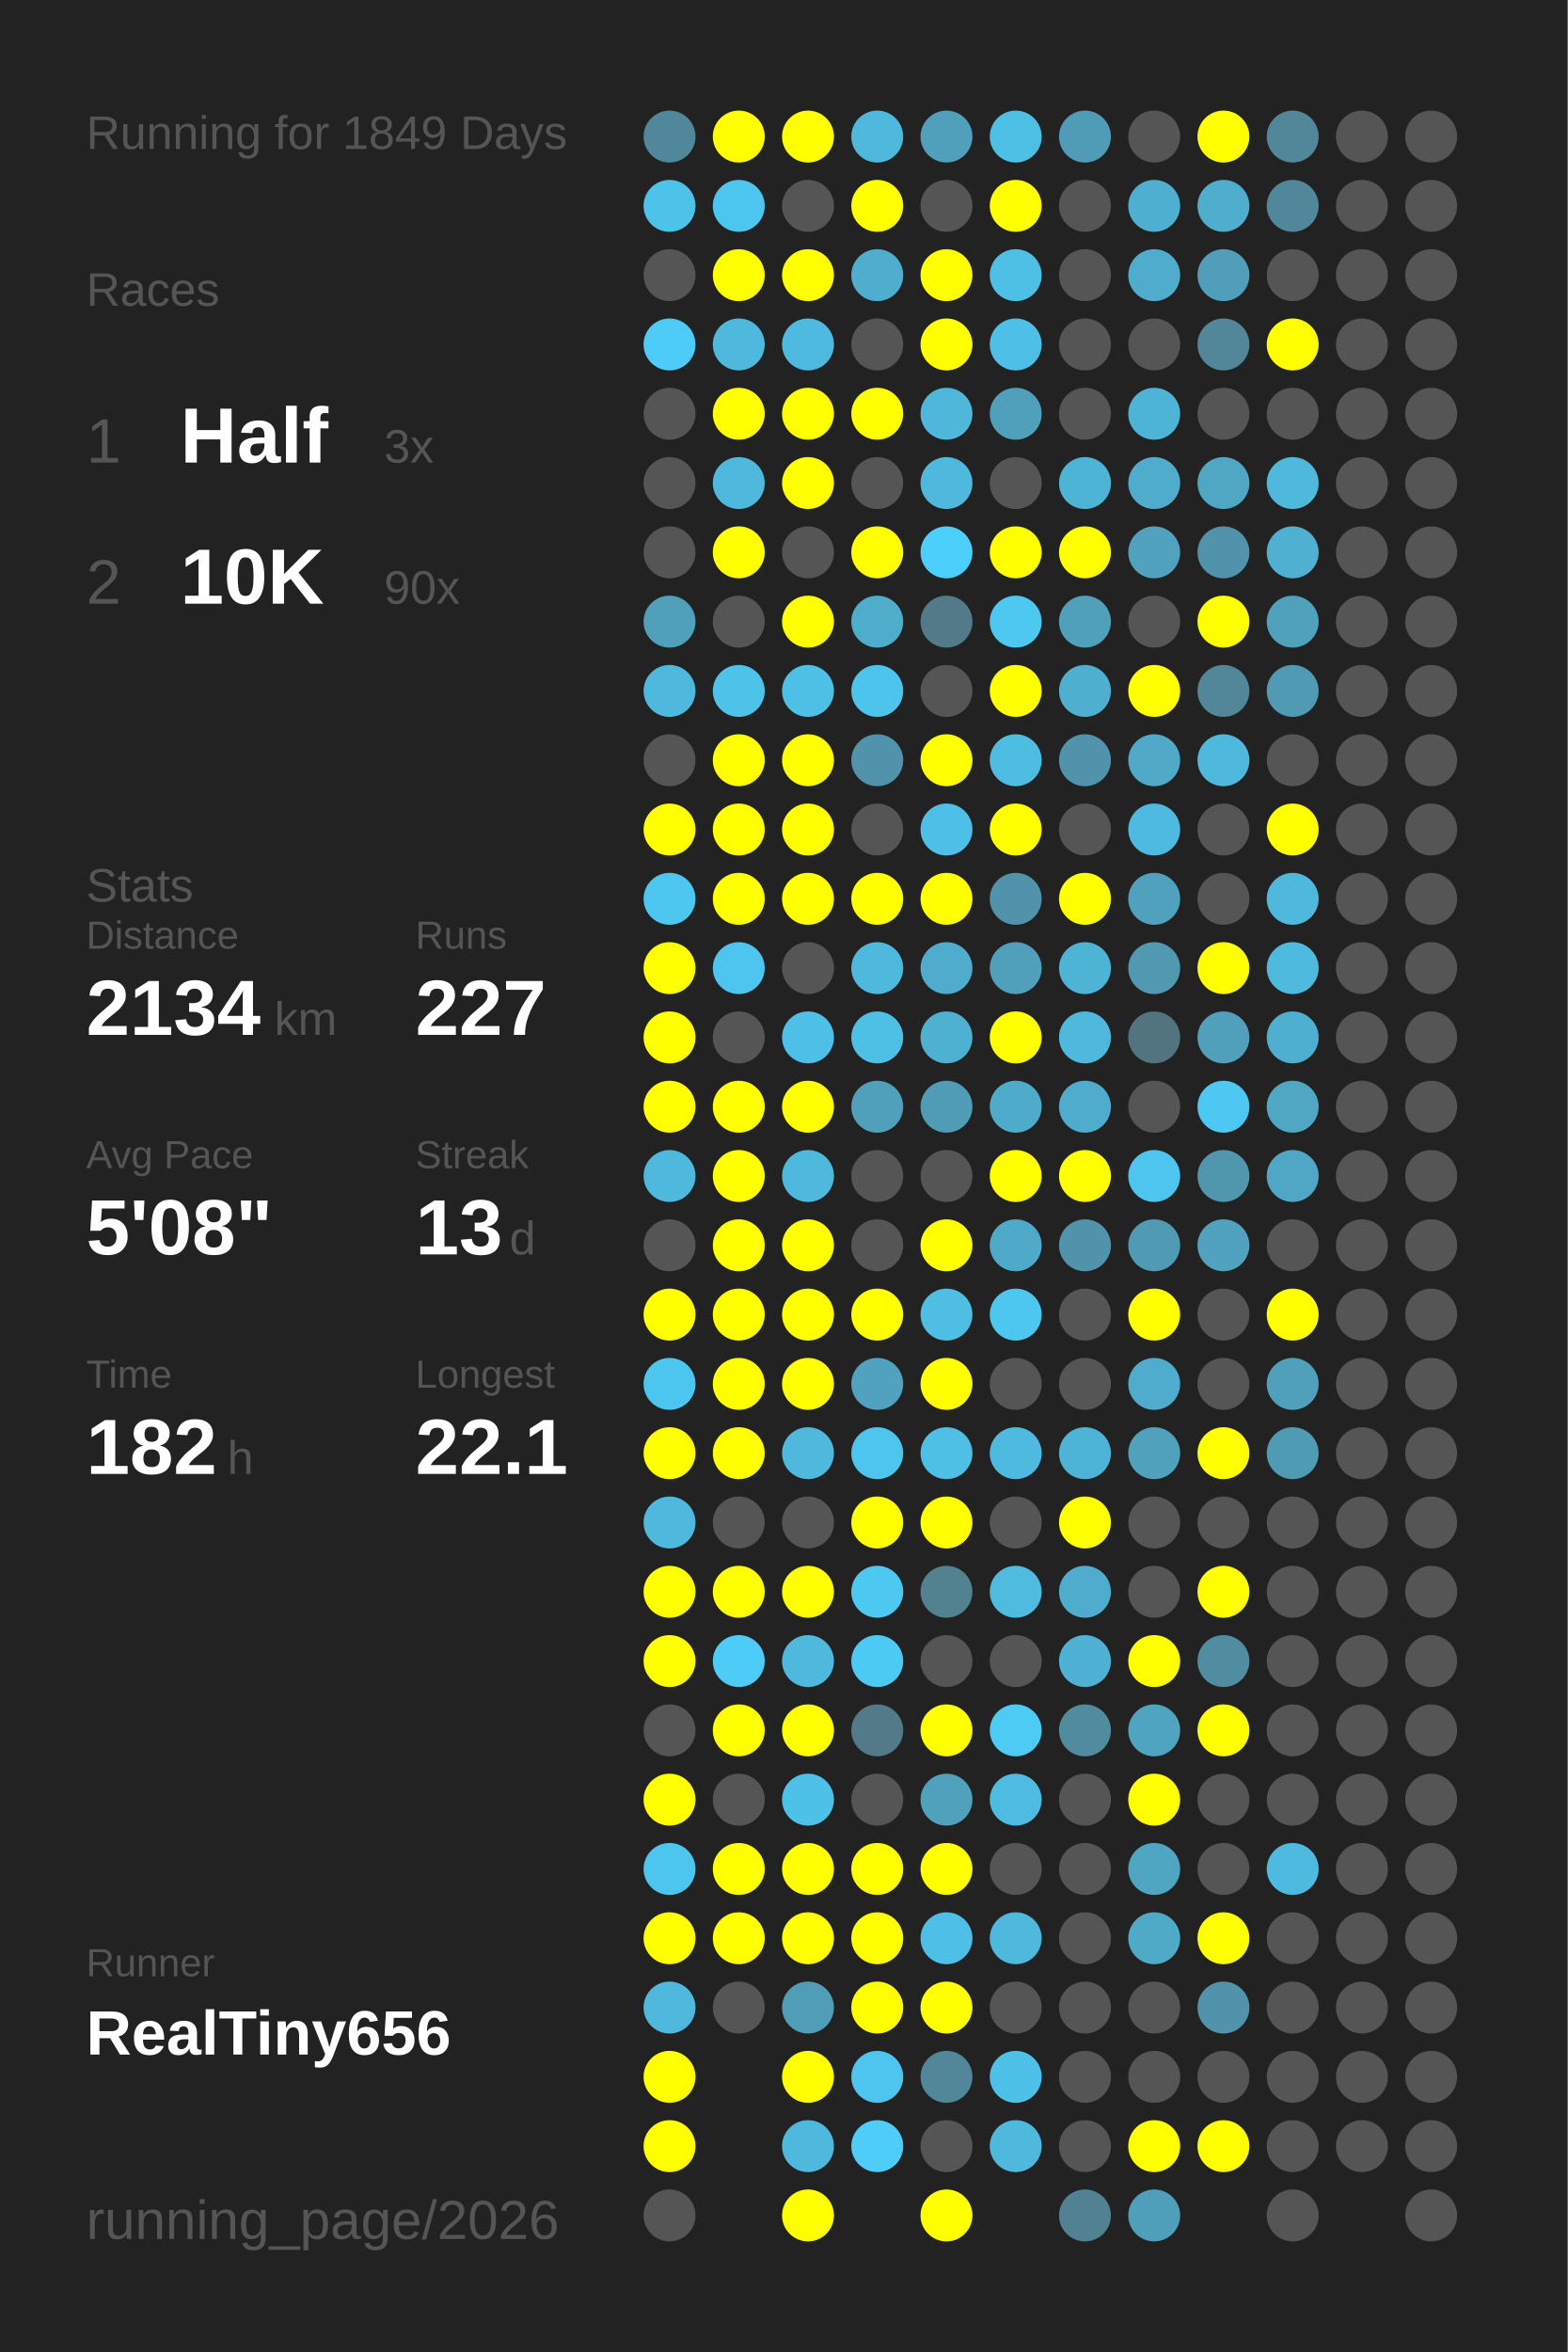
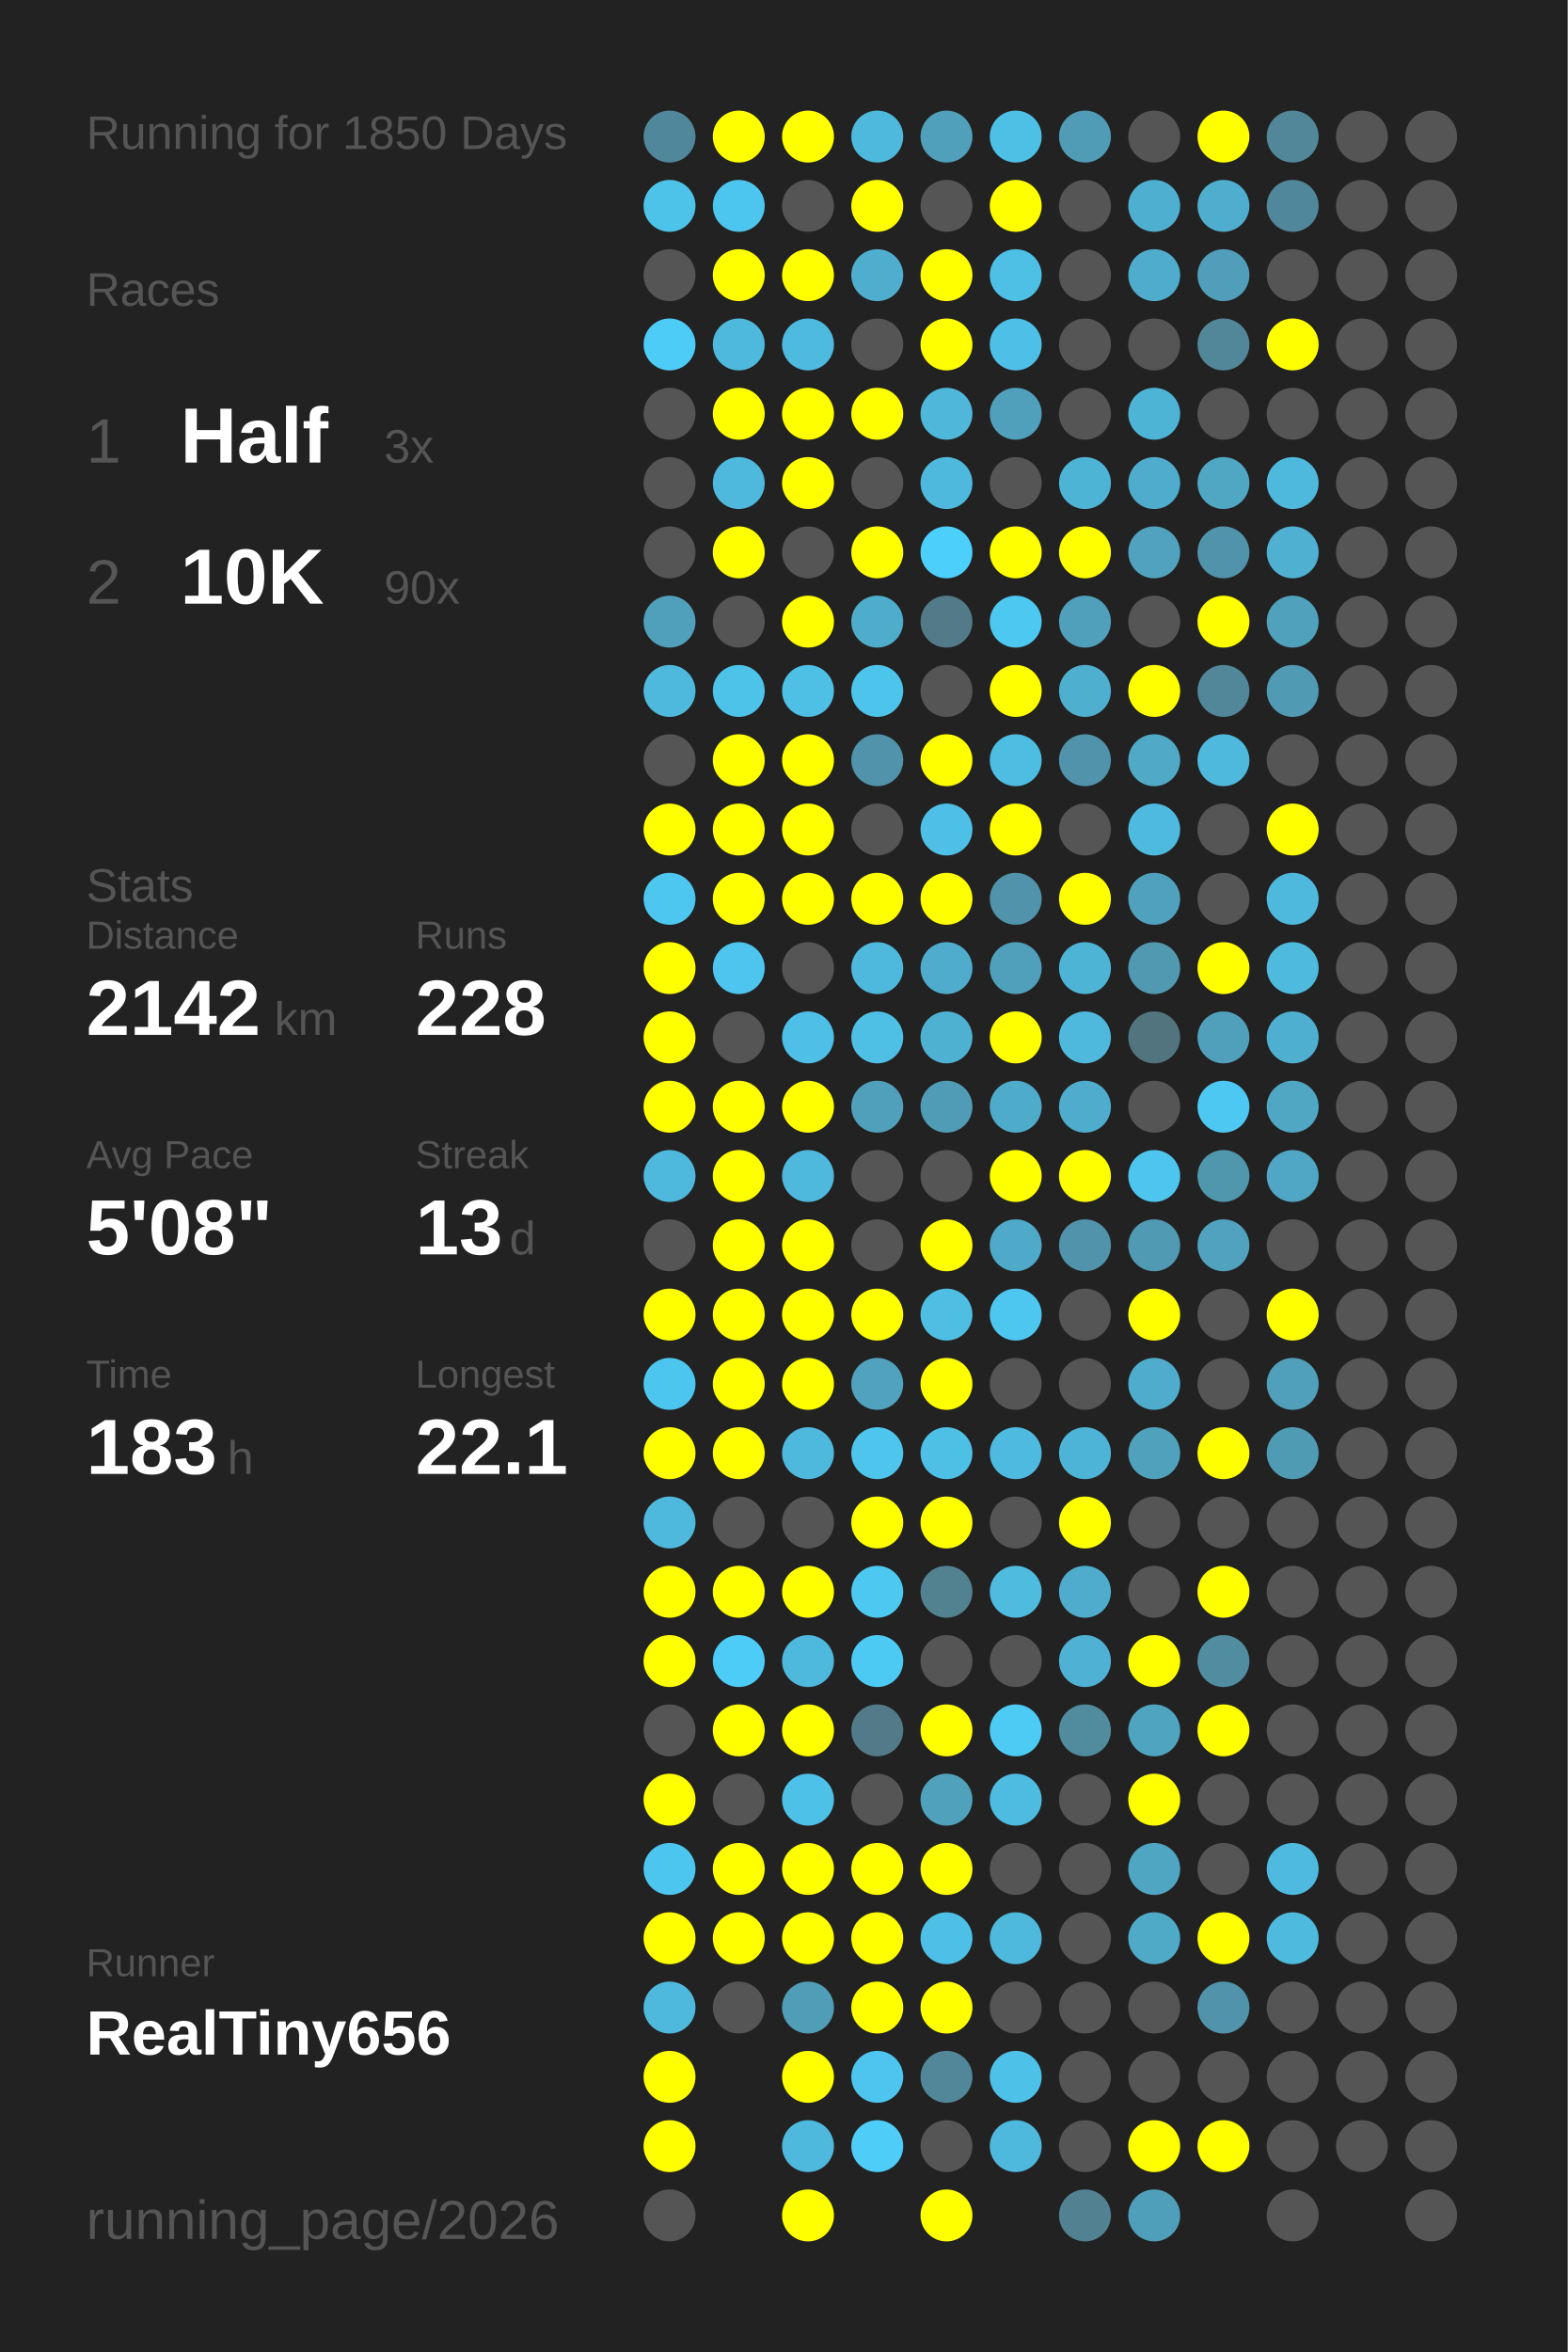
<svg xmlns="http://www.w3.org/2000/svg" baseProfile="full" height="300mm" version="1.1" viewBox="0,0,200,300" width="200mm">
  <defs />
  <rect fill="#222222" height="300" width="200" x="0" y="0" />
-   <text fill="#555555" style="font-size:6px; font-family:Arial;" x="11" y="19">Running for 1849 Days</text>
+   <text fill="#555555" style="font-size:6px; font-family:Arial;" x="11" y="19">Running for 1850 Days</text>
  <text fill="#555555" style="font-size:6px; font-family:Arial;" x="11" y="39">Races</text>
  <text fill="#555555" style="font-size:8px; font-family:Arial;" x="11" y="59">1</text>
  <text fill="#FFFFFF" style="font-size:10px; font-family:Arial; font-weight:bold;" x="23" y="59">Half</text>
  <text fill="#555555" style="font-size:6px; font-family:Arial;" x="49" y="59">3x</text>
  <text fill="#555555" style="font-size:8px; font-family:Arial;" x="11" y="77">2</text>
  <text fill="#FFFFFF" style="font-size:10px; font-family:Arial; font-weight:bold;" x="23" y="77">10K</text>
  <text fill="#555555" style="font-size:6px; font-family:Arial;" x="49" y="77">90x</text>
  <text fill="#555555" style="font-size:6px; font-family:Arial;" x="11" y="115">Stats</text>
  <text fill="#555555" style="font-size:5px; font-family:Arial;" x="11" y="121">Distance</text>
-   <text fill="#FFFFFF" style="font-size:10px; font-family:Arial; font-weight:bold;" x="11" y="132">2134</text>
+   <text fill="#FFFFFF" style="font-size:10px; font-family:Arial; font-weight:bold;" x="11" y="132">2142</text>
  <text fill="#555555" style="font-size:6px; font-family:Arial;" x="35" y="132">km</text>
  <text fill="#555555" style="font-size:5px; font-family:Arial;" x="53" y="121">Runs</text>
-   <text fill="#FFFFFF" style="font-size:10px; font-family:Arial; font-weight:bold;" x="53" y="132">227</text>
+   <text fill="#FFFFFF" style="font-size:10px; font-family:Arial; font-weight:bold;" x="53" y="132">228</text>
  <text fill="#555555" style="font-size:5px; font-family:Arial;" x="11" y="149">Avg Pace</text>
  <text fill="#FFFFFF" style="font-size:10px; font-family:Arial; font-weight:bold;" x="11" y="160">5'08"</text>
  <text fill="#555555" style="font-size:5px; font-family:Arial;" x="53" y="149">Streak</text>
  <text fill="#FFFFFF" style="font-size:10px; font-family:Arial; font-weight:bold;" x="53" y="160">13</text>
  <text fill="#555555" style="font-size:6px; font-family:Arial;" x="65" y="160">d</text>
  <text fill="#555555" style="font-size:5px; font-family:Arial;" x="11" y="177">Time</text>
-   <text fill="#FFFFFF" style="font-size:10px; font-family:Arial; font-weight:bold;" x="11" y="188">182</text>
+   <text fill="#FFFFFF" style="font-size:10px; font-family:Arial; font-weight:bold;" x="11" y="188">183</text>
  <text fill="#555555" style="font-size:6px; font-family:Arial;" x="29" y="188">h</text>
  <text fill="#555555" style="font-size:5px; font-family:Arial;" x="53" y="177">Longest</text>
  <text fill="#FFFFFF" style="font-size:10px; font-family:Arial; font-weight:bold;" x="53" y="188">22.1</text>
  <text fill="#555555" style="font-size:5px; font-family:Arial;" x="11" y="252.065">Runner</text>
  <text fill="#FFFFFF" style="font-size:8px; font-family:Arial; font-weight:bold;" x="11" y="262.065">RealTiny656</text>
  <text fill="#555555" style="font-size:7px; font-family:Arial;" x="11" y="285.581">running_page/2026</text>
  <circle cx="85.417" cy="17.419" fill="#51879a" r="3.312" />
  <circle cx="85.417" cy="26.258" fill="#4dc3ea" r="3.312" />
  <circle cx="85.417" cy="35.097" fill="#555555" r="3.312" />
  <circle cx="85.417" cy="43.935" fill="#4dccf7" r="3.312" />
  <circle cx="85.417" cy="52.774" fill="#555555" r="3.312" />
  <circle cx="85.417" cy="61.613" fill="#555555" r="3.312" />
  <circle cx="85.417" cy="70.452" fill="#555555" r="3.312" />
  <circle cx="85.417" cy="79.29" fill="#50a0bb" r="3.312" />
  <circle cx="85.417" cy="88.129" fill="#4eb9dd" r="3.312" />
  <circle cx="85.417" cy="96.968" fill="#555555" r="3.312" />
  <circle cx="85.417" cy="105.806" fill="#FFFF00" r="3.312" />
  <circle cx="85.417" cy="114.645" fill="#4dc7f0" r="3.312" />
  <circle cx="85.417" cy="123.484" fill="#FFFF00" r="3.312" />
  <circle cx="85.417" cy="132.323" fill="#FFFF00" r="3.312" />
  <circle cx="85.417" cy="141.161" fill="#FFFF00" r="3.312" />
  <circle cx="85.417" cy="150" fill="#4eb9dd" r="3.312" />
  <circle cx="85.417" cy="158.839" fill="#555555" r="3.312" />
  <circle cx="85.417" cy="167.677" fill="#FFFF00" r="3.312" />
  <circle cx="85.417" cy="176.516" fill="#4dc6ef" r="3.312" />
  <circle cx="85.417" cy="185.355" fill="#FFFF00" r="3.312" />
  <circle cx="85.417" cy="194.194" fill="#4eb9dd" r="3.312" />
  <circle cx="85.417" cy="203.032" fill="#FFFF00" r="3.312" />
  <circle cx="85.417" cy="211.871" fill="#FFFF00" r="3.312" />
  <circle cx="85.417" cy="220.71" fill="#555555" r="3.312" />
  <circle cx="85.417" cy="229.548" fill="#FFFF00" r="3.312" />
  <circle cx="85.417" cy="238.387" fill="#4dc6ef" r="3.312" />
  <circle cx="85.417" cy="247.226" fill="#FFFF00" r="3.312" />
  <circle cx="85.417" cy="256.065" fill="#4eb9dd" r="3.312" />
  <circle cx="85.417" cy="264.903" fill="#FFFF00" r="3.312" />
  <circle cx="85.417" cy="273.742" fill="#FFFF00" r="3.312" />
  <circle cx="85.417" cy="282.581" fill="#555555" r="3.312" />
  <circle cx="94.25" cy="17.419" fill="#FFFF00" r="3.312" />
  <circle cx="94.25" cy="26.258" fill="#4dc6ef" r="3.312" />
  <circle cx="94.25" cy="35.097" fill="#FFFF00" r="3.312" />
  <circle cx="94.25" cy="43.935" fill="#4eb9dd" r="3.312" />
  <circle cx="94.25" cy="52.774" fill="#FFFF00" r="3.312" />
  <circle cx="94.25" cy="61.613" fill="#4eb9dd" r="3.312" />
  <circle cx="94.25" cy="70.452" fill="#FFFF00" r="3.312" />
  <circle cx="94.25" cy="79.29" fill="#555555" r="3.312" />
  <circle cx="94.25" cy="88.129" fill="#4dc3ea" r="3.312" />
  <circle cx="94.25" cy="96.968" fill="#FFFF00" r="3.312" />
  <circle cx="94.25" cy="105.806" fill="#FFFF00" r="3.312" />
  <circle cx="94.25" cy="114.645" fill="#FFFF00" r="3.312" />
  <circle cx="94.25" cy="123.484" fill="#4dc5ee" r="3.312" />
  <circle cx="94.25" cy="132.323" fill="#555555" r="3.312" />
  <circle cx="94.25" cy="141.161" fill="#FFFF00" r="3.312" />
  <circle cx="94.25" cy="150" fill="#FFFF00" r="3.312" />
  <circle cx="94.25" cy="158.839" fill="#FFFF00" r="3.312" />
  <circle cx="94.25" cy="167.677" fill="#FFFF00" r="3.312" />
  <circle cx="94.25" cy="176.516" fill="#FFFF00" r="3.312" />
  <circle cx="94.25" cy="185.355" fill="#FFFF00" r="3.312" />
  <circle cx="94.25" cy="194.194" fill="#555555" r="3.312" />
  <circle cx="94.25" cy="203.032" fill="#FFFF00" r="3.312" />
  <circle cx="94.25" cy="211.871" fill="#4dccf7" r="3.312" />
  <circle cx="94.25" cy="220.71" fill="#FFFF00" r="3.312" />
  <circle cx="94.25" cy="229.548" fill="#555555" r="3.312" />
  <circle cx="94.25" cy="238.387" fill="#FFFF00" r="3.312" />
  <circle cx="94.25" cy="247.226" fill="#FFFF00" r="3.312" />
  <circle cx="94.25" cy="256.065" fill="#555555" r="3.312" />
  <circle cx="103.083" cy="17.419" fill="#FFFF00" r="3.312" />
  <circle cx="103.083" cy="26.258" fill="#555555" r="3.312" />
  <circle cx="103.083" cy="35.097" fill="#FFFF00" r="3.312" />
  <circle cx="103.083" cy="43.935" fill="#4ebadf" r="3.312" />
  <circle cx="103.083" cy="52.774" fill="#FFFF00" r="3.312" />
  <circle cx="103.083" cy="61.613" fill="#FFFF00" r="3.312" />
  <circle cx="103.083" cy="70.452" fill="#555555" r="3.312" />
  <circle cx="103.083" cy="79.29" fill="#FFFF00" r="3.312" />
  <circle cx="103.083" cy="88.129" fill="#4ebfe5" r="3.312" />
  <circle cx="103.083" cy="96.968" fill="#FFFF00" r="3.312" />
  <circle cx="103.083" cy="105.806" fill="#FFFF00" r="3.312" />
  <circle cx="103.083" cy="114.645" fill="#FFFF00" r="3.312" />
  <circle cx="103.083" cy="123.484" fill="#555555" r="3.312" />
  <circle cx="103.083" cy="132.323" fill="#4ec0e7" r="3.312" />
  <circle cx="103.083" cy="141.161" fill="#FFFF00" r="3.312" />
  <circle cx="103.083" cy="150" fill="#4eb9dd" r="3.312" />
  <circle cx="103.083" cy="158.839" fill="#FFFF00" r="3.312" />
  <circle cx="103.083" cy="167.677" fill="#FFFF00" r="3.312" />
  <circle cx="103.083" cy="176.516" fill="#FFFF00" r="3.312" />
  <circle cx="103.083" cy="185.355" fill="#4eb9dd" r="3.312" />
  <circle cx="103.083" cy="194.194" fill="#555555" r="3.312" />
  <circle cx="103.083" cy="203.032" fill="#FFFF00" r="3.312" />
  <circle cx="103.083" cy="211.871" fill="#4eb9dd" r="3.312" />
  <circle cx="103.083" cy="220.71" fill="#FFFF00" r="3.312" />
  <circle cx="103.083" cy="229.548" fill="#4ec1e8" r="3.312" />
  <circle cx="103.083" cy="238.387" fill="#FFFF00" r="3.312" />
  <circle cx="103.083" cy="247.226" fill="#FFFF00" r="3.312" />
  <circle cx="103.083" cy="256.065" fill="#509db7" r="3.312" />
  <circle cx="103.083" cy="264.903" fill="#FFFF00" r="3.312" />
  <circle cx="103.083" cy="273.742" fill="#4eb9dd" r="3.312" />
  <circle cx="103.083" cy="282.581" fill="#FFFF00" r="3.312" />
  <circle cx="111.917" cy="17.419" fill="#4eb9dd" r="3.312" />
  <circle cx="111.917" cy="26.258" fill="#FFFF00" r="3.312" />
  <circle cx="111.917" cy="35.097" fill="#4faece" r="3.312" />
  <circle cx="111.917" cy="43.935" fill="#555555" r="3.312" />
  <circle cx="111.917" cy="52.774" fill="#FFFF00" r="3.312" />
  <circle cx="111.917" cy="61.613" fill="#555555" r="3.312" />
  <circle cx="111.917" cy="70.452" fill="#FFFF00" r="3.312" />
  <circle cx="111.917" cy="79.29" fill="#4fadcc" r="3.312" />
  <circle cx="111.917" cy="88.129" fill="#4dc4eb" r="3.312" />
  <circle cx="111.917" cy="96.968" fill="#5093aa" r="3.312" />
  <circle cx="111.917" cy="105.806" fill="#555555" r="3.312" />
  <circle cx="111.917" cy="114.645" fill="#FFFF00" r="3.312" />
  <circle cx="111.917" cy="123.484" fill="#4eb9dd" r="3.312" />
  <circle cx="111.917" cy="132.323" fill="#4ebfe5" r="3.312" />
  <circle cx="111.917" cy="141.161" fill="#50a0bb" r="3.312" />
  <circle cx="111.917" cy="150" fill="#555555" r="3.312" />
  <circle cx="111.917" cy="158.839" fill="#555555" r="3.312" />
  <circle cx="111.917" cy="167.677" fill="#FFFF00" r="3.312" />
  <circle cx="111.917" cy="176.516" fill="#50a2be" r="3.312" />
  <circle cx="111.917" cy="185.355" fill="#4dc5ed" r="3.312" />
  <circle cx="111.917" cy="194.194" fill="#FFFF00" r="3.312" />
  <circle cx="111.917" cy="203.032" fill="#4dc8f1" r="3.312" />
  <circle cx="111.917" cy="211.871" fill="#4dcaf4" r="3.312" />
  <circle cx="111.917" cy="220.71" fill="#527a88" r="3.312" />
  <circle cx="111.917" cy="229.548" fill="#555555" r="3.312" />
  <circle cx="111.917" cy="238.387" fill="#FFFF00" r="3.312" />
  <circle cx="111.917" cy="247.226" fill="#FFFF00" r="3.312" />
  <circle cx="111.917" cy="256.065" fill="#FFFF00" r="3.312" />
  <circle cx="111.917" cy="264.903" fill="#4dc5ee" r="3.312" />
  <circle cx="111.917" cy="273.742" fill="#4dcdf8" r="3.312" />
  <circle cx="120.75" cy="17.419" fill="#50a0bb" r="3.312" />
  <circle cx="120.75" cy="26.258" fill="#555555" r="3.312" />
  <circle cx="120.75" cy="35.097" fill="#FFFF00" r="3.312" />
  <circle cx="120.75" cy="43.935" fill="#FFFF00" r="3.312" />
  <circle cx="120.75" cy="52.774" fill="#4eb7da" r="3.312" />
  <circle cx="120.75" cy="61.613" fill="#4eb9dd" r="3.312" />
  <circle cx="120.75" cy="70.452" fill="#4dcffb" r="3.312" />
  <circle cx="120.75" cy="79.29" fill="#527a88" r="3.312" />
  <circle cx="120.75" cy="88.129" fill="#555555" r="3.312" />
  <circle cx="120.75" cy="96.968" fill="#FFFF00" r="3.312" />
  <circle cx="120.75" cy="105.806" fill="#4ebfe6" r="3.312" />
  <circle cx="120.75" cy="114.645" fill="#FFFF00" r="3.312" />
  <circle cx="120.75" cy="123.484" fill="#4faccc" r="3.312" />
  <circle cx="120.75" cy="132.323" fill="#4fb1d2" r="3.312" />
  <circle cx="120.75" cy="141.161" fill="#509cb6" r="3.312" />
  <circle cx="120.75" cy="150" fill="#555555" r="3.312" />
  <circle cx="120.75" cy="158.839" fill="#FFFF00" r="3.312" />
  <circle cx="120.75" cy="167.677" fill="#4ebee3" r="3.312" />
  <circle cx="120.75" cy="176.516" fill="#FFFF00" r="3.312" />
  <circle cx="120.75" cy="185.355" fill="#4ebfe5" r="3.312" />
  <circle cx="120.75" cy="194.194" fill="#FFFF00" r="3.312" />
  <circle cx="120.75" cy="203.032" fill="#528190" r="3.312" />
  <circle cx="120.75" cy="211.871" fill="#555555" r="3.312" />
  <circle cx="120.75" cy="220.71" fill="#FFFF00" r="3.312" />
  <circle cx="120.75" cy="229.548" fill="#50a1bc" r="3.312" />
  <circle cx="120.75" cy="238.387" fill="#FFFF00" r="3.312" />
  <circle cx="120.75" cy="247.226" fill="#4ebfe6" r="3.312" />
  <circle cx="120.75" cy="256.065" fill="#FFFF00" r="3.312" />
  <circle cx="120.75" cy="264.903" fill="#518799" r="3.312" />
  <circle cx="120.75" cy="273.742" fill="#555555" r="3.312" />
  <circle cx="120.75" cy="282.581" fill="#FFFF00" r="3.312" />
  <circle cx="129.583" cy="17.419" fill="#4ec0e6" r="3.312" />
  <circle cx="129.583" cy="26.258" fill="#FFFF00" r="3.312" />
  <circle cx="129.583" cy="35.097" fill="#4ebfe5" r="3.312" />
  <circle cx="129.583" cy="43.935" fill="#4ec0e7" r="3.312" />
  <circle cx="129.583" cy="52.774" fill="#50a0bb" r="3.312" />
  <circle cx="129.583" cy="61.613" fill="#555555" r="3.312" />
  <circle cx="129.583" cy="70.452" fill="#FFFF00" r="3.312" />
  <circle cx="129.583" cy="79.29" fill="#4dc8f1" r="3.312" />
  <circle cx="129.583" cy="88.129" fill="#FFFF00" r="3.312" />
  <circle cx="129.583" cy="96.968" fill="#4ebde2" r="3.312" />
  <circle cx="129.583" cy="105.806" fill="#FFFF00" r="3.312" />
  <circle cx="129.583" cy="114.645" fill="#5093aa" r="3.312" />
  <circle cx="129.583" cy="123.484" fill="#50a0bb" r="3.312" />
  <circle cx="129.583" cy="132.323" fill="#FFFF00" r="3.312" />
  <circle cx="129.583" cy="141.161" fill="#4fabca" r="3.312" />
  <circle cx="129.583" cy="150" fill="#FFFF00" r="3.312" />
  <circle cx="129.583" cy="158.839" fill="#4fa9c8" r="3.312" />
  <circle cx="129.583" cy="167.677" fill="#4dc7f0" r="3.312" />
  <circle cx="129.583" cy="176.516" fill="#555555" r="3.312" />
  <circle cx="129.583" cy="185.355" fill="#4ebadf" r="3.312" />
  <circle cx="129.583" cy="194.194" fill="#555555" r="3.312" />
  <circle cx="129.583" cy="203.032" fill="#4ebbdf" r="3.312" />
  <circle cx="129.583" cy="211.871" fill="#555555" r="3.312" />
  <circle cx="129.583" cy="220.71" fill="#4dcbf5" r="3.312" />
  <circle cx="129.583" cy="229.548" fill="#4ebbe0" r="3.312" />
  <circle cx="129.583" cy="238.387" fill="#555555" r="3.312" />
  <circle cx="129.583" cy="247.226" fill="#4eb9dd" r="3.312" />
  <circle cx="129.583" cy="256.065" fill="#555555" r="3.312" />
  <circle cx="129.583" cy="264.903" fill="#4ec1e9" r="3.312" />
  <circle cx="129.583" cy="273.742" fill="#4eb9dd" r="3.312" />
  <circle cx="138.417" cy="17.419" fill="#509bb5" r="3.312" />
  <circle cx="138.417" cy="26.258" fill="#555555" r="3.312" />
  <circle cx="138.417" cy="35.097" fill="#555555" r="3.312" />
  <circle cx="138.417" cy="43.935" fill="#555555" r="3.312" />
  <circle cx="138.417" cy="52.774" fill="#555555" r="3.312" />
  <circle cx="138.417" cy="61.613" fill="#4eb4d6" r="3.312" />
  <circle cx="138.417" cy="70.452" fill="#FFFF00" r="3.312" />
  <circle cx="138.417" cy="79.29" fill="#50a0bb" r="3.312" />
  <circle cx="138.417" cy="88.129" fill="#4fafcf" r="3.312" />
  <circle cx="138.417" cy="96.968" fill="#5093aa" r="3.312" />
  <circle cx="138.417" cy="105.806" fill="#555555" r="3.312" />
  <circle cx="138.417" cy="114.645" fill="#FFFF00" r="3.312" />
  <circle cx="138.417" cy="123.484" fill="#4eb4d6" r="3.312" />
  <circle cx="138.417" cy="132.323" fill="#4eb9dd" r="3.312" />
  <circle cx="138.417" cy="141.161" fill="#4faccc" r="3.312" />
  <circle cx="138.417" cy="150" fill="#FFFF00" r="3.312" />
  <circle cx="138.417" cy="158.839" fill="#5093aa" r="3.312" />
  <circle cx="138.417" cy="167.677" fill="#555555" r="3.312" />
  <circle cx="138.417" cy="176.516" fill="#555555" r="3.312" />
  <circle cx="138.417" cy="185.355" fill="#4eb4d7" r="3.312" />
  <circle cx="138.417" cy="194.194" fill="#FFFF00" r="3.312" />
  <circle cx="138.417" cy="203.032" fill="#4faccc" r="3.312" />
  <circle cx="138.417" cy="211.871" fill="#4fb2d4" r="3.312" />
  <circle cx="138.417" cy="220.71" fill="#518b9e" r="3.312" />
  <circle cx="138.417" cy="229.548" fill="#555555" r="3.312" />
  <circle cx="138.417" cy="238.387" fill="#555555" r="3.312" />
  <circle cx="138.417" cy="247.226" fill="#555555" r="3.312" />
  <circle cx="138.417" cy="256.065" fill="#555555" r="3.312" />
  <circle cx="138.417" cy="264.903" fill="#555555" r="3.312" />
  <circle cx="138.417" cy="273.742" fill="#555555" r="3.312" />
  <circle cx="138.417" cy="282.581" fill="#528191" r="3.312" />
  <circle cx="147.25" cy="17.419" fill="#555555" r="3.312" />
  <circle cx="147.25" cy="26.258" fill="#4fafd0" r="3.312" />
  <circle cx="147.25" cy="35.097" fill="#4faccc" r="3.312" />
  <circle cx="147.25" cy="43.935" fill="#555555" r="3.312" />
  <circle cx="147.25" cy="52.774" fill="#4eb4d6" r="3.312" />
  <circle cx="147.25" cy="61.613" fill="#4faccc" r="3.312" />
  <circle cx="147.25" cy="70.452" fill="#50a2be" r="3.312" />
  <circle cx="147.25" cy="79.29" fill="#555555" r="3.312" />
  <circle cx="147.25" cy="88.129" fill="#FFFF00" r="3.312" />
  <circle cx="147.25" cy="96.968" fill="#4fa9c7" r="3.312" />
  <circle cx="147.25" cy="105.806" fill="#4ebadf" r="3.312" />
  <circle cx="147.25" cy="114.645" fill="#50a1bd" r="3.312" />
  <circle cx="147.25" cy="123.484" fill="#5099b1" r="3.312" />
  <circle cx="147.25" cy="132.323" fill="#52747f" r="3.312" />
  <circle cx="147.25" cy="141.161" fill="#555555" r="3.312" />
  <circle cx="147.25" cy="150" fill="#4dc5ee" r="3.312" />
  <circle cx="147.25" cy="158.839" fill="#509ab3" r="3.312" />
  <circle cx="147.25" cy="167.677" fill="#FFFF00" r="3.312" />
  <circle cx="147.25" cy="176.516" fill="#4faccc" r="3.312" />
  <circle cx="147.25" cy="185.355" fill="#50a1bc" r="3.312" />
  <circle cx="147.25" cy="194.194" fill="#555555" r="3.312" />
  <circle cx="147.25" cy="203.032" fill="#555555" r="3.312" />
  <circle cx="147.25" cy="211.871" fill="#FFFF00" r="3.312" />
  <circle cx="147.25" cy="220.71" fill="#4fa4c0" r="3.312" />
  <circle cx="147.25" cy="229.548" fill="#FFFF00" r="3.312" />
  <circle cx="147.25" cy="238.387" fill="#4fa6c3" r="3.312" />
  <circle cx="147.25" cy="247.226" fill="#4faac8" r="3.312" />
  <circle cx="147.25" cy="256.065" fill="#555555" r="3.312" />
  <circle cx="147.25" cy="264.903" fill="#555555" r="3.312" />
  <circle cx="147.25" cy="273.742" fill="#FFFF00" r="3.312" />
  <circle cx="147.25" cy="282.581" fill="#509fba" r="3.312" />
  <circle cx="156.083" cy="17.419" fill="#FFFF00" r="3.312" />
  <circle cx="156.083" cy="26.258" fill="#4faece" r="3.312" />
  <circle cx="156.083" cy="35.097" fill="#509eb9" r="3.312" />
  <circle cx="156.083" cy="43.935" fill="#518799" r="3.312" />
  <circle cx="156.083" cy="52.774" fill="#555555" r="3.312" />
  <circle cx="156.083" cy="61.613" fill="#4fa7c4" r="3.312" />
  <circle cx="156.083" cy="70.452" fill="#5093aa" r="3.312" />
  <circle cx="156.083" cy="79.29" fill="#FFFF00" r="3.312" />
  <circle cx="156.083" cy="88.129" fill="#518799" r="3.312" />
  <circle cx="156.083" cy="96.968" fill="#4eb9dd" r="3.312" />
  <circle cx="156.083" cy="105.806" fill="#555555" r="3.312" />
  <circle cx="156.083" cy="114.645" fill="#555555" r="3.312" />
  <circle cx="156.083" cy="123.484" fill="#FFFF00" r="3.312" />
  <circle cx="156.083" cy="132.323" fill="#50a0bb" r="3.312" />
  <circle cx="156.083" cy="141.161" fill="#4dc8f2" r="3.312" />
  <circle cx="156.083" cy="150" fill="#5096ad" r="3.312" />
  <circle cx="156.083" cy="158.839" fill="#50a2be" r="3.312" />
  <circle cx="156.083" cy="167.677" fill="#555555" r="3.312" />
  <circle cx="156.083" cy="176.516" fill="#555555" r="3.312" />
  <circle cx="156.083" cy="185.355" fill="#FFFF00" r="3.312" />
  <circle cx="156.083" cy="194.194" fill="#555555" r="3.312" />
  <circle cx="156.083" cy="203.032" fill="#FFFF00" r="3.312" />
  <circle cx="156.083" cy="211.871" fill="#518da1" r="3.312" />
  <circle cx="156.083" cy="220.71" fill="#FFFF00" r="3.312" />
  <circle cx="156.083" cy="229.548" fill="#555555" r="3.312" />
  <circle cx="156.083" cy="238.387" fill="#555555" r="3.312" />
  <circle cx="156.083" cy="247.226" fill="#FFFF00" r="3.312" />
  <circle cx="156.083" cy="256.065" fill="#5093aa" r="3.312" />
  <circle cx="156.083" cy="264.903" fill="#555555" r="3.312" />
  <circle cx="156.083" cy="273.742" fill="#FFFF00" r="3.312" />
  <circle cx="164.917" cy="17.419" fill="#518799" r="3.312" />
  <circle cx="164.917" cy="26.258" fill="#51879a" r="3.312" />
  <circle cx="164.917" cy="35.097" fill="#555555" r="3.312" />
  <circle cx="164.917" cy="43.935" fill="#FFFF00" r="3.312" />
  <circle cx="164.917" cy="52.774" fill="#555555" r="3.312" />
  <circle cx="164.917" cy="61.613" fill="#4eb9dd" r="3.312" />
  <circle cx="164.917" cy="70.452" fill="#4fb0d1" r="3.312" />
  <circle cx="164.917" cy="79.29" fill="#50a1bc" r="3.312" />
  <circle cx="164.917" cy="88.129" fill="#509ab3" r="3.312" />
  <circle cx="164.917" cy="96.968" fill="#555555" r="3.312" />
  <circle cx="164.917" cy="105.806" fill="#FFFF00" r="3.312" />
  <circle cx="164.917" cy="114.645" fill="#4eb9dd" r="3.312" />
  <circle cx="164.917" cy="123.484" fill="#4ebade" r="3.312" />
  <circle cx="164.917" cy="132.323" fill="#4fafd0" r="3.312" />
  <circle cx="164.917" cy="141.161" fill="#4fa7c4" r="3.312" />
  <circle cx="164.917" cy="150" fill="#4fa7c5" r="3.312" />
  <circle cx="164.917" cy="158.839" fill="#555555" r="3.312" />
  <circle cx="164.917" cy="167.677" fill="#FFFF00" r="3.312" />
  <circle cx="164.917" cy="176.516" fill="#50a0bb" r="3.312" />
  <circle cx="164.917" cy="185.355" fill="#509bb4" r="3.312" />
  <circle cx="164.917" cy="194.194" fill="#555555" r="3.312" />
  <circle cx="164.917" cy="203.032" fill="#555555" r="3.312" />
  <circle cx="164.917" cy="211.871" fill="#555555" r="3.312" />
  <circle cx="164.917" cy="220.71" fill="#555555" r="3.312" />
  <circle cx="164.917" cy="229.548" fill="#555555" r="3.312" />
  <circle cx="164.917" cy="238.387" fill="#4ebadf" r="3.312" />
-   <circle cx="164.917" cy="247.226" fill="#555555" r="3.312" />
+   <circle cx="164.917" cy="247.226" fill="#4ebade" r="3.312" />
  <circle cx="164.917" cy="256.065" fill="#555555" r="3.312" />
  <circle cx="164.917" cy="264.903" fill="#555555" r="3.312" />
  <circle cx="164.917" cy="273.742" fill="#555555" r="3.312" />
  <circle cx="164.917" cy="282.581" fill="#555555" r="3.312" />
  <circle cx="173.75" cy="17.419" fill="#555555" r="3.312" />
  <circle cx="173.75" cy="26.258" fill="#555555" r="3.312" />
  <circle cx="173.75" cy="35.097" fill="#555555" r="3.312" />
  <circle cx="173.75" cy="43.935" fill="#555555" r="3.312" />
  <circle cx="173.75" cy="52.774" fill="#555555" r="3.312" />
  <circle cx="173.75" cy="61.613" fill="#555555" r="3.312" />
  <circle cx="173.75" cy="70.452" fill="#555555" r="3.312" />
  <circle cx="173.75" cy="79.29" fill="#555555" r="3.312" />
  <circle cx="173.75" cy="88.129" fill="#555555" r="3.312" />
  <circle cx="173.75" cy="96.968" fill="#555555" r="3.312" />
  <circle cx="173.75" cy="105.806" fill="#555555" r="3.312" />
  <circle cx="173.75" cy="114.645" fill="#555555" r="3.312" />
  <circle cx="173.75" cy="123.484" fill="#555555" r="3.312" />
  <circle cx="173.75" cy="132.323" fill="#555555" r="3.312" />
  <circle cx="173.75" cy="141.161" fill="#555555" r="3.312" />
  <circle cx="173.75" cy="150" fill="#555555" r="3.312" />
  <circle cx="173.75" cy="158.839" fill="#555555" r="3.312" />
  <circle cx="173.75" cy="167.677" fill="#555555" r="3.312" />
  <circle cx="173.75" cy="176.516" fill="#555555" r="3.312" />
  <circle cx="173.75" cy="185.355" fill="#555555" r="3.312" />
  <circle cx="173.75" cy="194.194" fill="#555555" r="3.312" />
  <circle cx="173.75" cy="203.032" fill="#555555" r="3.312" />
  <circle cx="173.75" cy="211.871" fill="#555555" r="3.312" />
  <circle cx="173.75" cy="220.71" fill="#555555" r="3.312" />
  <circle cx="173.75" cy="229.548" fill="#555555" r="3.312" />
  <circle cx="173.75" cy="238.387" fill="#555555" r="3.312" />
  <circle cx="173.75" cy="247.226" fill="#555555" r="3.312" />
  <circle cx="173.75" cy="256.065" fill="#555555" r="3.312" />
  <circle cx="173.75" cy="264.903" fill="#555555" r="3.312" />
  <circle cx="173.75" cy="273.742" fill="#555555" r="3.312" />
  <circle cx="182.583" cy="17.419" fill="#555555" r="3.312" />
  <circle cx="182.583" cy="26.258" fill="#555555" r="3.312" />
  <circle cx="182.583" cy="35.097" fill="#555555" r="3.312" />
  <circle cx="182.583" cy="43.935" fill="#555555" r="3.312" />
  <circle cx="182.583" cy="52.774" fill="#555555" r="3.312" />
  <circle cx="182.583" cy="61.613" fill="#555555" r="3.312" />
  <circle cx="182.583" cy="70.452" fill="#555555" r="3.312" />
  <circle cx="182.583" cy="79.29" fill="#555555" r="3.312" />
  <circle cx="182.583" cy="88.129" fill="#555555" r="3.312" />
  <circle cx="182.583" cy="96.968" fill="#555555" r="3.312" />
  <circle cx="182.583" cy="105.806" fill="#555555" r="3.312" />
  <circle cx="182.583" cy="114.645" fill="#555555" r="3.312" />
  <circle cx="182.583" cy="123.484" fill="#555555" r="3.312" />
  <circle cx="182.583" cy="132.323" fill="#555555" r="3.312" />
  <circle cx="182.583" cy="141.161" fill="#555555" r="3.312" />
  <circle cx="182.583" cy="150" fill="#555555" r="3.312" />
  <circle cx="182.583" cy="158.839" fill="#555555" r="3.312" />
  <circle cx="182.583" cy="167.677" fill="#555555" r="3.312" />
  <circle cx="182.583" cy="176.516" fill="#555555" r="3.312" />
  <circle cx="182.583" cy="185.355" fill="#555555" r="3.312" />
  <circle cx="182.583" cy="194.194" fill="#555555" r="3.312" />
  <circle cx="182.583" cy="203.032" fill="#555555" r="3.312" />
  <circle cx="182.583" cy="211.871" fill="#555555" r="3.312" />
  <circle cx="182.583" cy="220.71" fill="#555555" r="3.312" />
  <circle cx="182.583" cy="229.548" fill="#555555" r="3.312" />
  <circle cx="182.583" cy="238.387" fill="#555555" r="3.312" />
  <circle cx="182.583" cy="247.226" fill="#555555" r="3.312" />
  <circle cx="182.583" cy="256.065" fill="#555555" r="3.312" />
  <circle cx="182.583" cy="264.903" fill="#555555" r="3.312" />
  <circle cx="182.583" cy="273.742" fill="#555555" r="3.312" />
  <circle cx="182.583" cy="282.581" fill="#555555" r="3.312" />
</svg>
